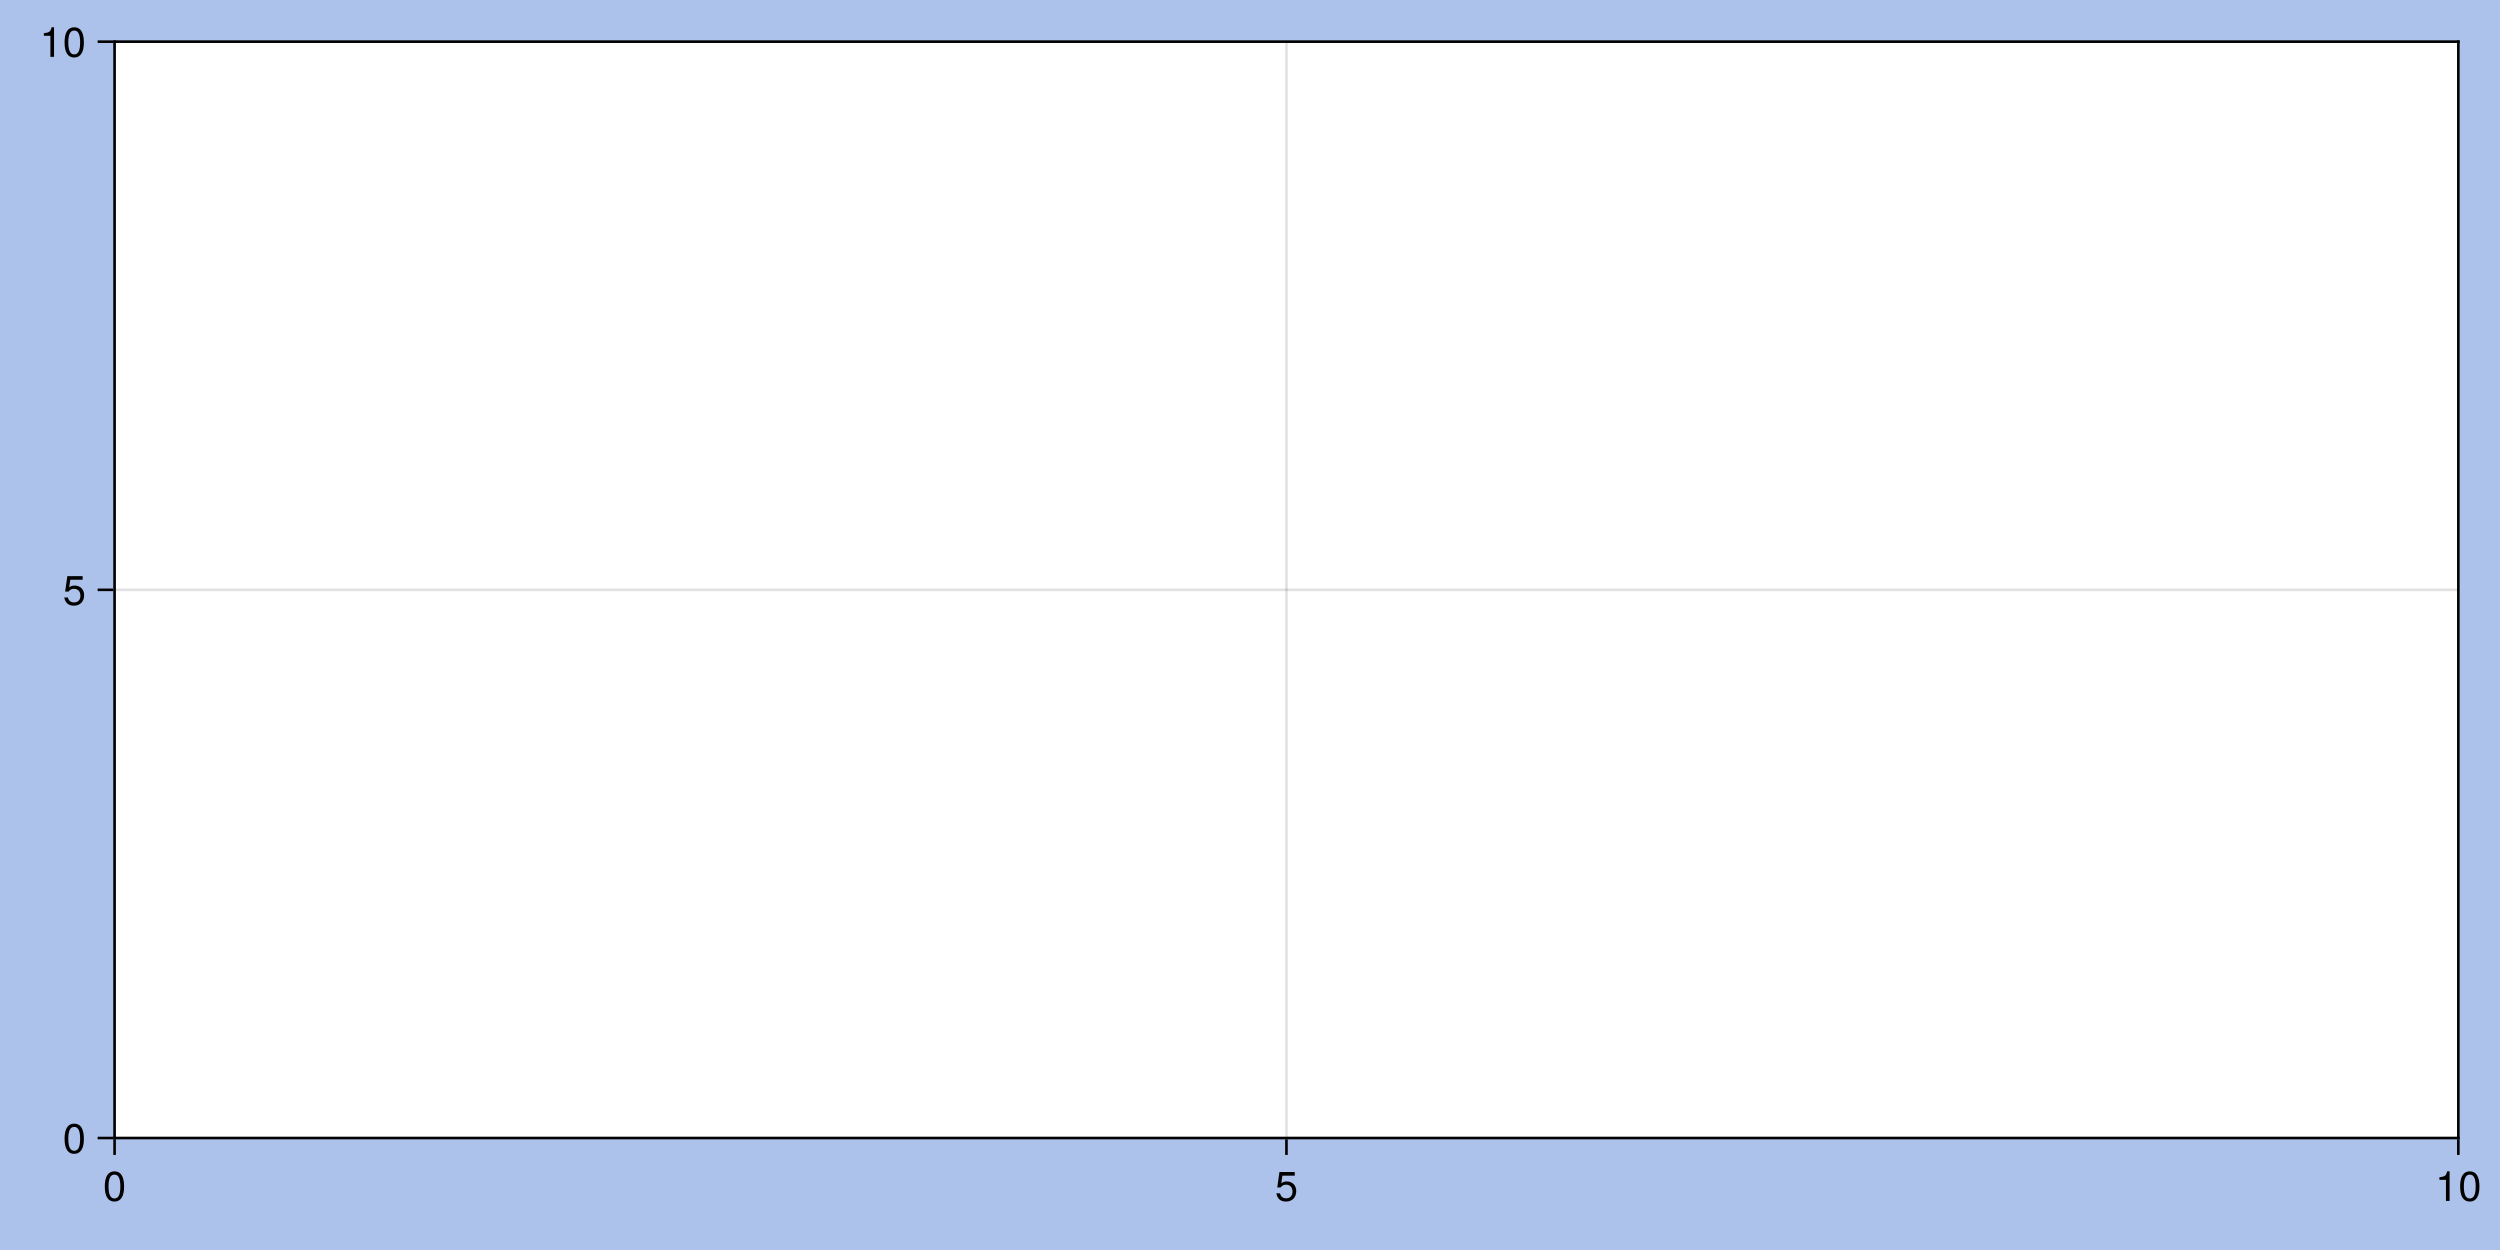
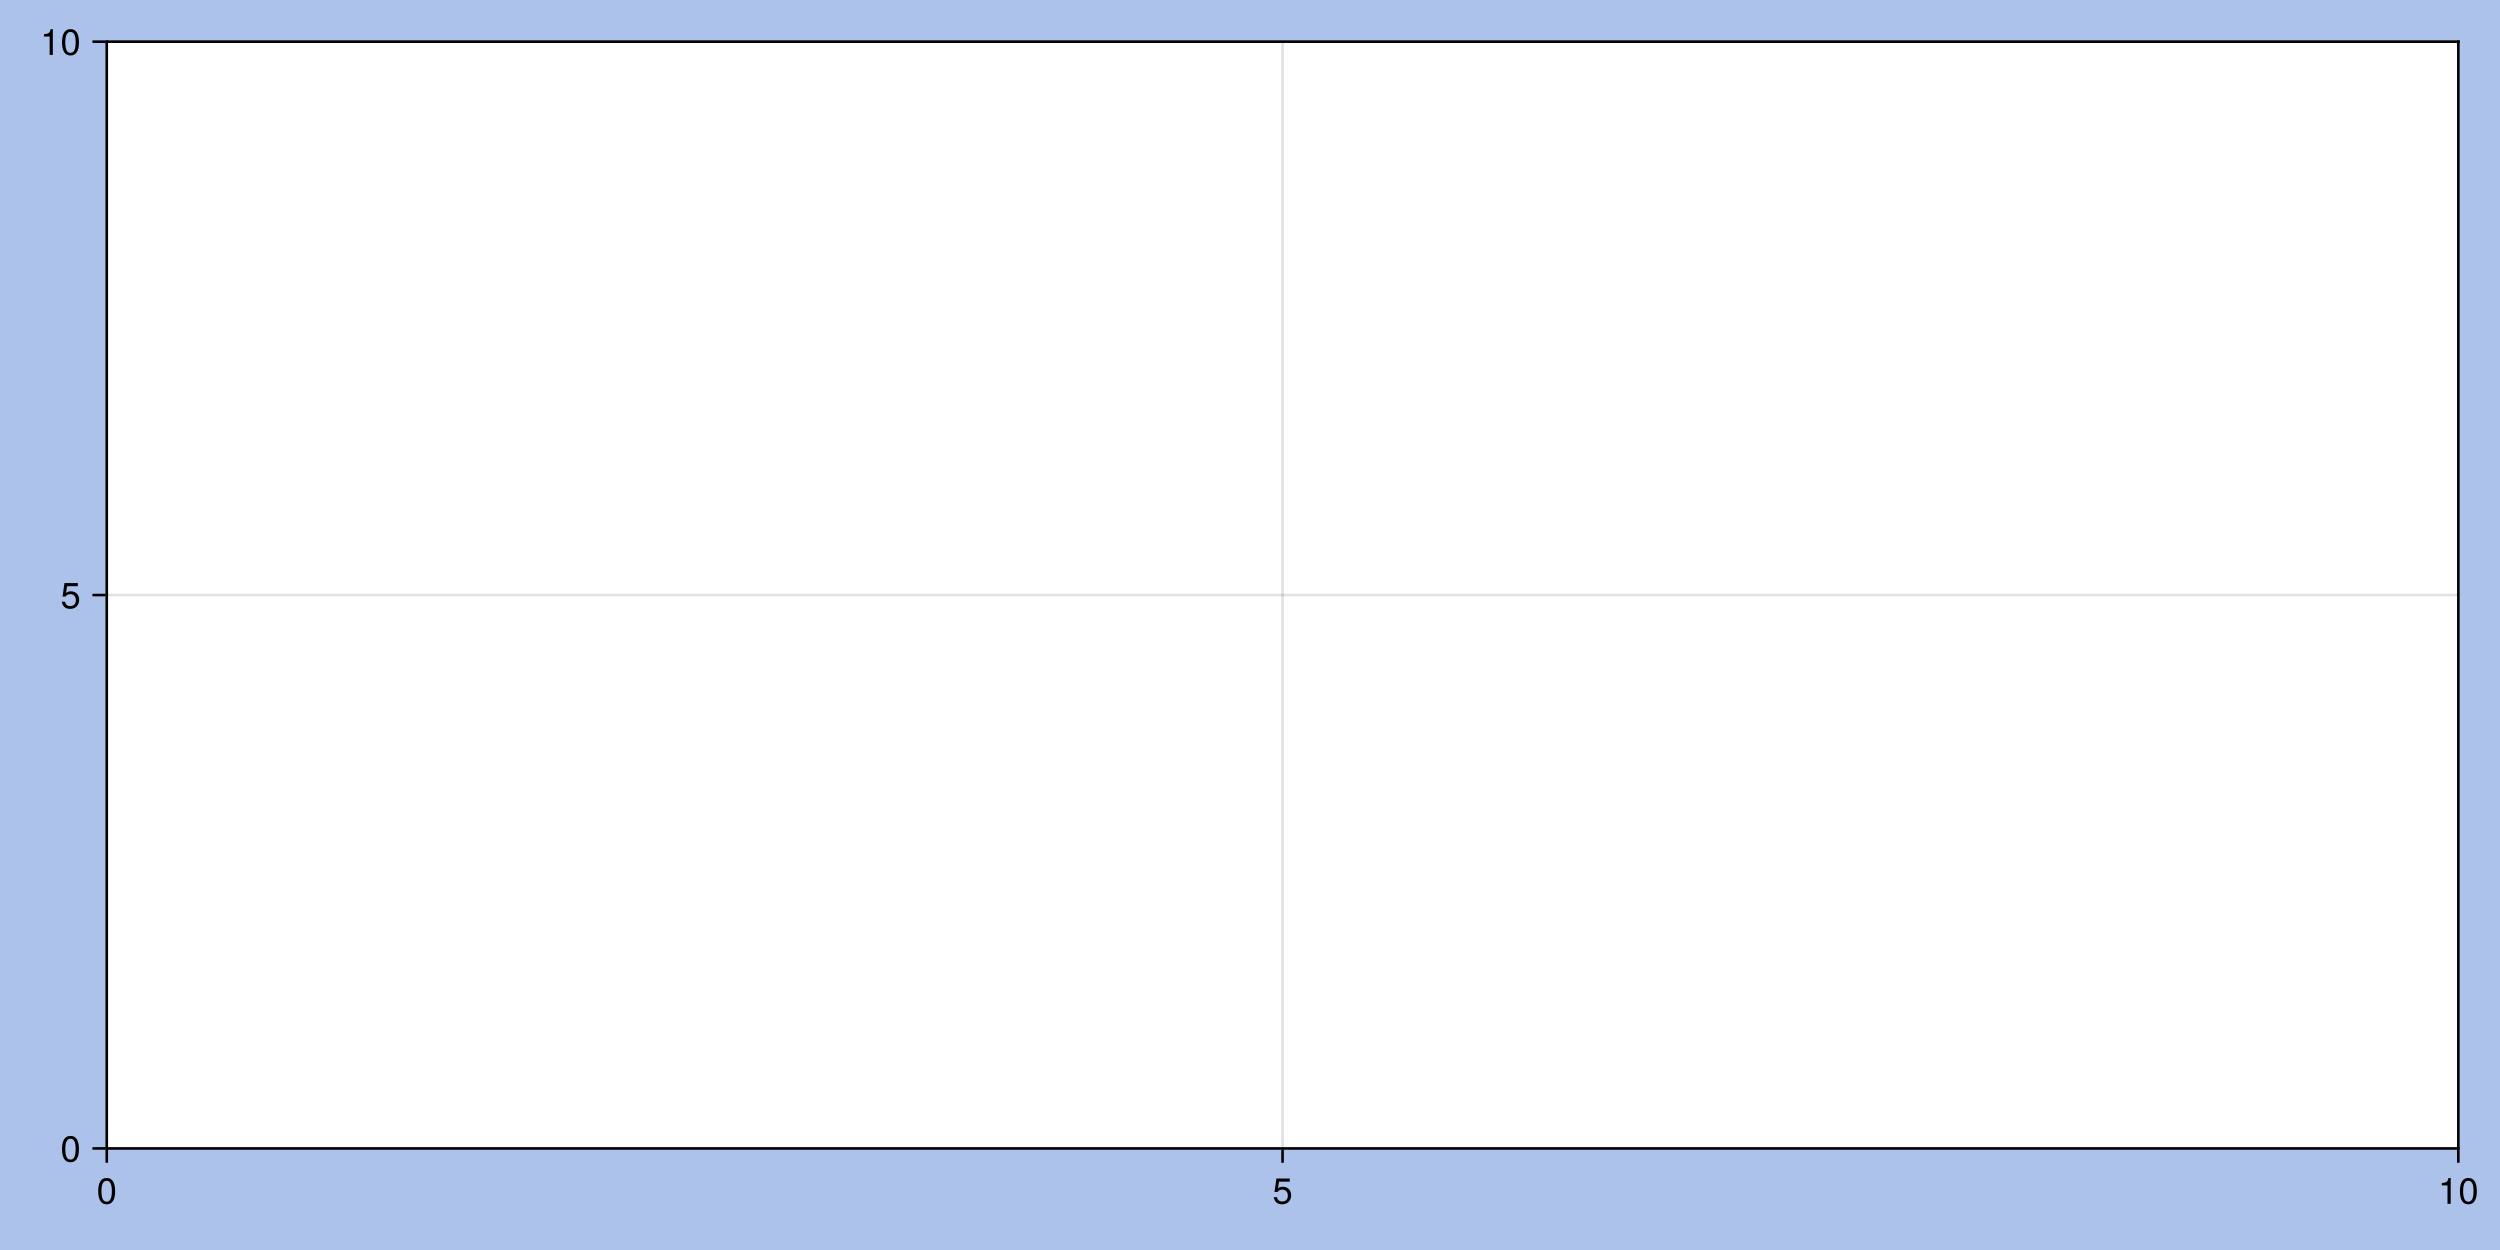
<svg xmlns="http://www.w3.org/2000/svg" xmlns:xlink="http://www.w3.org/1999/xlink" width="720pt" height="360pt" viewBox="0 0 720 360" version="1.1">
  <defs>
    <g>
-       <symbol overflow="visible" id="glyph0-0-3voc+eI3">
-         <path style="stroke:none;" d="M 0.234 -8.75 C 0.234 -8.75 0.234 0 0.234 0 C 0.234 0 5.641 0 5.641 0 C 5.641 0 5.641 -8.75 5.641 -8.75 C 5.641 -8.75 0.234 -8.75 0.234 -8.75 Z M 0.859 -0.625 C 0.859 -0.625 0.859 -8.125 0.859 -8.125 C 0.859 -8.125 5.016 -8.125 5.016 -8.125 C 5.016 -8.125 5.016 -0.625 5.016 -0.625 C 5.016 -0.625 0.859 -0.625 0.859 -0.625 Z M 0.859 -0.625 " />
+       <symbol overflow="visible" id="glyph0-0-05d229de">
+         <path style="stroke:none;" d="M 0.203 -7.656 C 0.203 -7.656 0.203 0 0.203 0 C 0.203 0 4.938 0 4.938 0 C 4.938 0 4.938 -7.656 4.938 -7.656 C 4.938 -7.656 0.203 -7.656 0.203 -7.656 Z M 0.75 -0.547 C 0.75 -0.547 0.75 -7.109 0.75 -7.109 C 0.75 -7.109 4.391 -7.109 4.391 -7.109 C 4.391 -7.109 4.391 -0.547 4.391 -0.547 C 4.391 -0.547 0.75 -0.547 0.75 -0.547 Z M 0.75 -0.547 " />
      </symbol>
-       <symbol overflow="visible" id="glyph0-1-3voc+eI3">
-         <path style="stroke:none;" d="M 6.078 -4.094 C 6.078 -1.297 5.094 0.188 3.297 0.188 C 1.469 0.188 0.516 -1.297 0.516 -4.156 C 0.516 -7.016 1.469 -8.516 3.297 -8.516 C 5.141 -8.516 6.078 -7.047 6.078 -4.094 Z M 5 -4.188 C 5 -6.469 4.438 -7.578 3.297 -7.578 C 2.156 -7.578 1.594 -6.484 1.594 -4.156 C 1.594 -1.828 2.156 -0.703 3.281 -0.703 C 4.453 -0.703 5 -1.781 5 -4.188 Z M 5 -4.188 " />
+       <symbol overflow="visible" id="glyph0-1-05d229de">
+         <path style="stroke:none;" d="M 5.328 -3.578 C 5.328 -1.141 4.469 0.156 2.891 0.156 C 1.297 0.156 0.453 -1.141 0.453 -3.641 C 0.453 -6.141 1.281 -7.438 2.891 -7.438 C 4.5 -7.438 5.328 -6.156 5.328 -3.578 Z M 4.375 -3.672 C 4.375 -5.656 3.891 -6.625 2.891 -6.625 C 1.891 -6.625 1.391 -5.672 1.391 -3.641 C 1.391 -1.594 1.891 -0.609 2.859 -0.609 C 3.891 -0.609 4.375 -1.547 4.375 -3.672 Z M 4.375 -3.672 " />
      </symbol>
-       <symbol overflow="visible" id="glyph1-0-3voc+eI3">
-         <path style="stroke:none;" d="M 0.234 -8.75 C 0.234 -8.75 0.234 0 0.234 0 C 0.234 0 5.641 0 5.641 0 C 5.641 0 5.641 -8.75 5.641 -8.75 C 5.641 -8.75 0.234 -8.75 0.234 -8.75 Z M 0.859 -0.625 C 0.859 -0.625 0.859 -8.125 0.859 -8.125 C 0.859 -8.125 5.016 -8.125 5.016 -8.125 C 5.016 -8.125 5.016 -0.625 5.016 -0.625 C 5.016 -0.625 0.859 -0.625 0.859 -0.625 Z M 0.859 -0.625 " />
+       <symbol overflow="visible" id="glyph1-0-05d229de">
+         <path style="stroke:none;" d="M 0.203 -7.656 C 0.203 -7.656 0.203 0 0.203 0 C 0.203 0 4.938 0 4.938 0 C 4.938 0 4.938 -7.656 4.938 -7.656 C 4.938 -7.656 0.203 -7.656 0.203 -7.656 Z M 0.75 -0.547 C 0.75 -0.547 0.75 -7.109 0.75 -7.109 C 0.75 -7.109 4.391 -7.109 4.391 -7.109 C 4.391 -7.109 4.391 -0.547 4.391 -0.547 C 4.391 -0.547 0.75 -0.547 0.75 -0.547 Z M 0.75 -0.547 " />
      </symbol>
-       <symbol overflow="visible" id="glyph1-1-3voc+eI3">
-         <path style="stroke:none;" d="M 6.156 -2.812 C 6.156 -1.016 4.953 0.188 3.234 0.188 C 1.734 0.188 0.766 -0.484 0.422 -2.188 C 0.422 -2.188 1.469 -2.188 1.469 -2.188 C 1.734 -1.219 2.297 -0.75 3.219 -0.75 C 4.375 -0.75 5.078 -1.453 5.078 -2.672 C 5.078 -3.938 4.359 -4.672 3.219 -4.672 C 2.562 -4.672 2.141 -4.469 1.656 -3.875 C 1.656 -3.875 0.688 -3.875 0.688 -3.875 C 0.688 -3.875 1.312 -8.328 1.312 -8.328 C 1.312 -8.328 5.719 -8.328 5.719 -8.328 C 5.719 -8.328 5.719 -7.281 5.719 -7.281 C 5.719 -7.281 2.172 -7.281 2.172 -7.281 C 2.172 -7.281 1.844 -5.094 1.844 -5.094 C 2.328 -5.453 2.812 -5.609 3.406 -5.609 C 5.047 -5.609 6.156 -4.5 6.156 -2.812 Z M 6.156 -2.812 " />
+       <symbol overflow="visible" id="glyph1-1-05d229de">
+         <path style="stroke:none;" d="M 5.391 -2.469 C 5.391 -0.891 4.344 0.156 2.828 0.156 C 1.516 0.156 0.672 -0.438 0.375 -1.906 C 0.375 -1.906 1.297 -1.906 1.297 -1.906 C 1.516 -1.078 2 -0.656 2.812 -0.656 C 3.828 -0.656 4.438 -1.266 4.438 -2.344 C 4.438 -3.438 3.812 -4.078 2.812 -4.078 C 2.234 -4.078 1.875 -3.906 1.453 -3.391 C 1.453 -3.391 0.594 -3.391 0.594 -3.391 C 0.594 -3.391 1.156 -7.281 1.156 -7.281 C 1.156 -7.281 5 -7.281 5 -7.281 C 5 -7.281 5 -6.375 5 -6.375 C 5 -6.375 1.906 -6.375 1.906 -6.375 C 1.906 -6.375 1.609 -4.453 1.609 -4.453 C 2.031 -4.766 2.453 -4.906 2.984 -4.906 C 4.406 -4.906 5.391 -3.938 5.391 -2.469 Z M 5.391 -2.469 " />
      </symbol>
-       <symbol overflow="visible" id="glyph1-2-3voc+eI3">
-         <path style="stroke:none;" d="M 4.156 0 C 4.156 0 3.109 0 3.109 0 C 3.109 0 3.109 -6.062 3.109 -6.062 C 3.109 -6.062 1.219 -6.062 1.219 -6.062 C 1.219 -6.062 1.219 -6.812 1.219 -6.812 C 2.859 -7.016 3.094 -7.203 3.469 -8.516 C 3.469 -8.516 4.156 -8.516 4.156 -8.516 C 4.156 -8.516 4.156 0 4.156 0 Z M 4.156 0 " />
+       <symbol overflow="visible" id="glyph2-0-05d229de">
+         <path style="stroke:none;" d="M 0.203 -7.656 C 0.203 -7.656 0.203 0 0.203 0 C 0.203 0 4.938 0 4.938 0 C 4.938 0 4.938 -7.656 4.938 -7.656 C 4.938 -7.656 0.203 -7.656 0.203 -7.656 Z M 0.75 -0.547 C 0.75 -0.547 0.75 -7.109 0.75 -7.109 C 0.75 -7.109 4.391 -7.109 4.391 -7.109 C 4.391 -7.109 4.391 -0.547 4.391 -0.547 C 4.391 -0.547 0.75 -0.547 0.75 -0.547 Z M 0.75 -0.547 " />
      </symbol>
-       <symbol overflow="visible" id="glyph1-3-3voc+eI3">
-         <path style="stroke:none;" d="M 6.078 -4.094 C 6.078 -1.297 5.094 0.188 3.297 0.188 C 1.469 0.188 0.516 -1.297 0.516 -4.156 C 0.516 -7.016 1.469 -8.516 3.297 -8.516 C 5.141 -8.516 6.078 -7.047 6.078 -4.094 Z M 5 -4.188 C 5 -6.469 4.438 -7.578 3.297 -7.578 C 2.156 -7.578 1.594 -6.484 1.594 -4.156 C 1.594 -1.828 2.156 -0.703 3.281 -0.703 C 4.453 -0.703 5 -1.781 5 -4.188 Z M 5 -4.188 " />
+       <symbol overflow="visible" id="glyph2-1-05d229de">
+         <path style="stroke:none;" d="M 3.641 0 C 3.641 0 2.719 0 2.719 0 C 2.719 0 2.719 -5.297 2.719 -5.297 C 2.719 -5.297 1.078 -5.297 1.078 -5.297 C 1.078 -5.297 1.078 -5.969 1.078 -5.969 C 2.5 -6.141 2.703 -6.297 3.031 -7.438 C 3.031 -7.438 3.641 -7.438 3.641 -7.438 C 3.641 -7.438 3.641 0 3.641 0 Z M 3.641 0 " />
      </symbol>
-       <symbol overflow="visible" id="glyph2-0-3voc+eI3">
-         <path style="stroke:none;" d="M 0.234 -8.75 C 0.234 -8.75 0.234 0 0.234 0 C 0.234 0 5.641 0 5.641 0 C 5.641 0 5.641 -8.75 5.641 -8.75 C 5.641 -8.75 0.234 -8.75 0.234 -8.75 Z M 0.859 -0.625 C 0.859 -0.625 0.859 -8.125 0.859 -8.125 C 0.859 -8.125 5.016 -8.125 5.016 -8.125 C 5.016 -8.125 5.016 -0.625 5.016 -0.625 C 5.016 -0.625 0.859 -0.625 0.859 -0.625 Z M 0.859 -0.625 " />
+       <symbol overflow="visible" id="glyph3-0-05d229de">
+         <path style="stroke:none;" d="M 0.203 -7.656 C 0.203 -7.656 0.203 0 0.203 0 C 0.203 0 4.938 0 4.938 0 C 4.938 0 4.938 -7.656 4.938 -7.656 C 4.938 -7.656 0.203 -7.656 0.203 -7.656 Z M 0.75 -0.547 C 0.75 -0.547 0.75 -7.109 0.75 -7.109 C 0.75 -7.109 4.391 -7.109 4.391 -7.109 C 4.391 -7.109 4.391 -0.547 4.391 -0.547 C 4.391 -0.547 0.75 -0.547 0.75 -0.547 Z M 0.75 -0.547 " />
      </symbol>
-       <symbol overflow="visible" id="glyph2-1-3voc+eI3">
-         <path style="stroke:none;" d="M 6.078 -4.094 C 6.078 -1.297 5.094 0.188 3.297 0.188 C 1.469 0.188 0.516 -1.297 0.516 -4.156 C 0.516 -7.016 1.469 -8.516 3.297 -8.516 C 5.141 -8.516 6.078 -7.047 6.078 -4.094 Z M 5 -4.188 C 5 -6.469 4.438 -7.578 3.297 -7.578 C 2.156 -7.578 1.594 -6.484 1.594 -4.156 C 1.594 -1.828 2.156 -0.703 3.281 -0.703 C 4.453 -0.703 5 -1.781 5 -4.188 Z M 5 -4.188 " />
+       <symbol overflow="visible" id="glyph3-1-05d229de">
+         <path style="stroke:none;" d="M 5.328 -3.578 C 5.328 -1.141 4.469 0.156 2.891 0.156 C 1.297 0.156 0.453 -1.141 0.453 -3.641 C 0.453 -6.141 1.281 -7.438 2.891 -7.438 C 4.5 -7.438 5.328 -6.156 5.328 -3.578 Z M 4.375 -3.672 C 4.375 -5.656 3.891 -6.625 2.891 -6.625 C 1.891 -6.625 1.391 -5.672 1.391 -3.641 C 1.391 -1.594 1.891 -0.609 2.859 -0.609 C 3.891 -0.609 4.375 -1.547 4.375 -3.672 Z M 4.375 -3.672 " />
      </symbol>
-       <symbol overflow="visible" id="glyph3-0-3voc+eI3">
-         <path style="stroke:none;" d="M 0.234 -8.75 C 0.234 -8.75 0.234 0 0.234 0 C 0.234 0 5.641 0 5.641 0 C 5.641 0 5.641 -8.75 5.641 -8.75 C 5.641 -8.75 0.234 -8.75 0.234 -8.75 Z M 0.859 -0.625 C 0.859 -0.625 0.859 -8.125 0.859 -8.125 C 0.859 -8.125 5.016 -8.125 5.016 -8.125 C 5.016 -8.125 5.016 -0.625 5.016 -0.625 C 5.016 -0.625 0.859 -0.625 0.859 -0.625 Z M 0.859 -0.625 " />
+       <symbol overflow="visible" id="glyph4-0-05d229de">
+         <path style="stroke:none;" d="M 0.203 -7.656 C 0.203 -7.656 0.203 0 0.203 0 C 0.203 0 4.938 0 4.938 0 C 4.938 0 4.938 -7.656 4.938 -7.656 C 4.938 -7.656 0.203 -7.656 0.203 -7.656 Z M 0.75 -0.547 C 0.75 -0.547 0.75 -7.109 0.75 -7.109 C 0.75 -7.109 4.391 -7.109 4.391 -7.109 C 4.391 -7.109 4.391 -0.547 4.391 -0.547 C 4.391 -0.547 0.75 -0.547 0.75 -0.547 Z M 0.75 -0.547 " />
      </symbol>
-       <symbol overflow="visible" id="glyph3-1-3voc+eI3">
-         <path style="stroke:none;" d="M 6.156 -2.812 C 6.156 -1.016 4.953 0.188 3.234 0.188 C 1.734 0.188 0.766 -0.484 0.422 -2.188 C 0.422 -2.188 1.469 -2.188 1.469 -2.188 C 1.734 -1.219 2.297 -0.75 3.219 -0.75 C 4.375 -0.75 5.078 -1.453 5.078 -2.672 C 5.078 -3.938 4.359 -4.672 3.219 -4.672 C 2.562 -4.672 2.141 -4.469 1.656 -3.875 C 1.656 -3.875 0.688 -3.875 0.688 -3.875 C 0.688 -3.875 1.312 -8.328 1.312 -8.328 C 1.312 -8.328 5.719 -8.328 5.719 -8.328 C 5.719 -8.328 5.719 -7.281 5.719 -7.281 C 5.719 -7.281 2.172 -7.281 2.172 -7.281 C 2.172 -7.281 1.844 -5.094 1.844 -5.094 C 2.328 -5.453 2.812 -5.609 3.406 -5.609 C 5.047 -5.609 6.156 -4.5 6.156 -2.812 Z M 6.156 -2.812 " />
+       <symbol overflow="visible" id="glyph4-1-05d229de">
+         <path style="stroke:none;" d="M 5.328 -3.578 C 5.328 -1.141 4.469 0.156 2.891 0.156 C 1.297 0.156 0.453 -1.141 0.453 -3.641 C 0.453 -6.141 1.281 -7.438 2.891 -7.438 C 4.5 -7.438 5.328 -6.156 5.328 -3.578 Z M 4.375 -3.672 C 4.375 -5.656 3.891 -6.625 2.891 -6.625 C 1.891 -6.625 1.391 -5.672 1.391 -3.641 C 1.391 -1.594 1.891 -0.609 2.859 -0.609 C 3.891 -0.609 4.375 -1.547 4.375 -3.672 Z M 4.375 -3.672 " />
      </symbol>
-       <symbol overflow="visible" id="glyph4-0-3voc+eI3">
-         <path style="stroke:none;" d="M 0.234 -8.75 C 0.234 -8.75 0.234 0 0.234 0 C 0.234 0 5.641 0 5.641 0 C 5.641 0 5.641 -8.75 5.641 -8.75 C 5.641 -8.75 0.234 -8.75 0.234 -8.75 Z M 0.859 -0.625 C 0.859 -0.625 0.859 -8.125 0.859 -8.125 C 0.859 -8.125 5.016 -8.125 5.016 -8.125 C 5.016 -8.125 5.016 -0.625 5.016 -0.625 C 5.016 -0.625 0.859 -0.625 0.859 -0.625 Z M 0.859 -0.625 " />
+       <symbol overflow="visible" id="glyph5-0-05d229de">
+         <path style="stroke:none;" d="M 0.203 -7.656 C 0.203 -7.656 0.203 0 0.203 0 C 0.203 0 4.938 0 4.938 0 C 4.938 0 4.938 -7.656 4.938 -7.656 C 4.938 -7.656 0.203 -7.656 0.203 -7.656 Z M 0.75 -0.547 C 0.75 -0.547 0.75 -7.109 0.75 -7.109 C 0.75 -7.109 4.391 -7.109 4.391 -7.109 C 4.391 -7.109 4.391 -0.547 4.391 -0.547 C 4.391 -0.547 0.75 -0.547 0.75 -0.547 Z M 0.75 -0.547 " />
      </symbol>
-       <symbol overflow="visible" id="glyph4-1-3voc+eI3">
-         <path style="stroke:none;" d="M 4.156 0 C 4.156 0 3.109 0 3.109 0 C 3.109 0 3.109 -6.062 3.109 -6.062 C 3.109 -6.062 1.219 -6.062 1.219 -6.062 C 1.219 -6.062 1.219 -6.812 1.219 -6.812 C 2.859 -7.016 3.094 -7.203 3.469 -8.516 C 3.469 -8.516 4.156 -8.516 4.156 -8.516 C 4.156 -8.516 4.156 0 4.156 0 Z M 4.156 0 " />
+       <symbol overflow="visible" id="glyph5-1-05d229de">
+         <path style="stroke:none;" d="M 5.391 -2.469 C 5.391 -0.891 4.344 0.156 2.828 0.156 C 1.516 0.156 0.672 -0.438 0.375 -1.906 C 0.375 -1.906 1.297 -1.906 1.297 -1.906 C 1.516 -1.078 2 -0.656 2.812 -0.656 C 3.828 -0.656 4.438 -1.266 4.438 -2.344 C 4.438 -3.438 3.812 -4.078 2.812 -4.078 C 2.234 -4.078 1.875 -3.906 1.453 -3.391 C 1.453 -3.391 0.594 -3.391 0.594 -3.391 C 0.594 -3.391 1.156 -7.281 1.156 -7.281 C 1.156 -7.281 5 -7.281 5 -7.281 C 5 -7.281 5 -6.375 5 -6.375 C 5 -6.375 1.906 -6.375 1.906 -6.375 C 1.906 -6.375 1.609 -4.453 1.609 -4.453 C 2.031 -4.766 2.453 -4.906 2.984 -4.906 C 4.406 -4.906 5.391 -3.938 5.391 -2.469 Z M 5.391 -2.469 " />
      </symbol>
-       <symbol overflow="visible" id="glyph5-0-3voc+eI3">
-         <path style="stroke:none;" d="M 0.234 -8.75 C 0.234 -8.75 0.234 0 0.234 0 C 0.234 0 5.641 0 5.641 0 C 5.641 0 5.641 -8.75 5.641 -8.75 C 5.641 -8.75 0.234 -8.75 0.234 -8.75 Z M 0.859 -0.625 C 0.859 -0.625 0.859 -8.125 0.859 -8.125 C 0.859 -8.125 5.016 -8.125 5.016 -8.125 C 5.016 -8.125 5.016 -0.625 5.016 -0.625 C 5.016 -0.625 0.859 -0.625 0.859 -0.625 Z M 0.859 -0.625 " />
+       <symbol overflow="visible" id="glyph5-2-05d229de">
+         <path style="stroke:none;" d="M 5.328 -3.578 C 5.328 -1.141 4.469 0.156 2.891 0.156 C 1.297 0.156 0.453 -1.141 0.453 -3.641 C 0.453 -6.141 1.281 -7.438 2.891 -7.438 C 4.5 -7.438 5.328 -6.156 5.328 -3.578 Z M 4.375 -3.672 C 4.375 -5.656 3.891 -6.625 2.891 -6.625 C 1.891 -6.625 1.391 -5.672 1.391 -3.641 C 1.391 -1.594 1.891 -0.609 2.859 -0.609 C 3.891 -0.609 4.375 -1.547 4.375 -3.672 Z M 4.375 -3.672 " />
      </symbol>
-       <symbol overflow="visible" id="glyph5-1-3voc+eI3">
-         <path style="stroke:none;" d="M 6.078 -4.094 C 6.078 -1.297 5.094 0.188 3.297 0.188 C 1.469 0.188 0.516 -1.297 0.516 -4.156 C 0.516 -7.016 1.469 -8.516 3.297 -8.516 C 5.141 -8.516 6.078 -7.047 6.078 -4.094 Z M 5 -4.188 C 5 -6.469 4.438 -7.578 3.297 -7.578 C 2.156 -7.578 1.594 -6.484 1.594 -4.156 C 1.594 -1.828 2.156 -0.703 3.281 -0.703 C 4.453 -0.703 5 -1.781 5 -4.188 Z M 5 -4.188 " />
+       <symbol overflow="visible" id="glyph6-0-05d229de">
+         <path style="stroke:none;" d="M 0.203 -7.656 C 0.203 -7.656 0.203 0 0.203 0 C 0.203 0 4.938 0 4.938 0 C 4.938 0 4.938 -7.656 4.938 -7.656 C 4.938 -7.656 0.203 -7.656 0.203 -7.656 Z M 0.75 -0.547 C 0.75 -0.547 0.75 -7.109 0.75 -7.109 C 0.75 -7.109 4.391 -7.109 4.391 -7.109 C 4.391 -7.109 4.391 -0.547 4.391 -0.547 C 4.391 -0.547 0.75 -0.547 0.75 -0.547 Z M 0.75 -0.547 " />
+       </symbol>
+       <symbol overflow="visible" id="glyph6-1-05d229de">
+         <path style="stroke:none;" d="M 3.641 0 C 3.641 0 2.719 0 2.719 0 C 2.719 0 2.719 -5.297 2.719 -5.297 C 2.719 -5.297 1.078 -5.297 1.078 -5.297 C 1.078 -5.297 1.078 -5.969 1.078 -5.969 C 2.5 -6.141 2.703 -6.297 3.031 -7.438 C 3.031 -7.438 3.641 -7.438 3.641 -7.438 C 3.641 -7.438 3.641 0 3.641 0 Z M 3.641 0 " />
      </symbol>
    </g>
  </defs>
-   <g id="surface1-3voc+eI3">
+   <g id="surface1-05d229de">
    <rect x="0" y="0" width="720" height="360" style="fill:rgb(67.843%,76.078%,92.157%);fill-opacity:1;stroke:none;" />
-     <path style=" stroke:none;fill-rule:nonzero;fill:rgb(100%,100%,100%);fill-opacity:1;" d="M 33 327.75 L 708 327.75 L 708 12 L 33 12 Z M 33 327.75 " />
-     <path style="fill:none;stroke-width:1;stroke-linecap:butt;stroke-linejoin:miter;stroke:rgb(0%,0%,0%);stroke-opacity:0.12;stroke-miterlimit:2;" d="M 44 437 L 44 16 " transform="matrix(0.75,0,0,0.75,0,0)" />
-     <path style="fill:none;stroke-width:1;stroke-linecap:butt;stroke-linejoin:miter;stroke:rgb(0%,0%,0%);stroke-opacity:0.12;stroke-miterlimit:2;" d="M 494 437 L 494 16 " transform="matrix(0.75,0,0,0.75,0,0)" />
-     <path style="fill:none;stroke-width:1;stroke-linecap:butt;stroke-linejoin:miter;stroke:rgb(0%,0%,0%);stroke-opacity:0.12;stroke-miterlimit:2;" d="M 944 437 L 944 16 " transform="matrix(0.75,0,0,0.75,0,0)" />
-     <path style="fill:none;stroke-width:1;stroke-linecap:butt;stroke-linejoin:miter;stroke:rgb(0%,0%,0%);stroke-opacity:0.12;stroke-miterlimit:2;" d="M 44 437 L 944 437 " transform="matrix(0.75,0,0,0.75,0,0)" />
-     <path style="fill:none;stroke-width:1;stroke-linecap:butt;stroke-linejoin:miter;stroke:rgb(0%,0%,0%);stroke-opacity:0.12;stroke-miterlimit:2;" d="M 44 226.5 L 944 226.5 " transform="matrix(0.75,0,0,0.75,0,0)" />
-     <path style="fill:none;stroke-width:1;stroke-linecap:butt;stroke-linejoin:miter;stroke:rgb(0%,0%,0%);stroke-opacity:0.12;stroke-miterlimit:2;" d="M 44 16 L 944 16 " transform="matrix(0.75,0,0,0.75,0,0)" />
+     <path style=" stroke:none;fill-rule:nonzero;fill:rgb(100%,100%,100%);fill-opacity:1;" d="M 30.75 330.75 L 708 330.75 L 708 12 L 30.75 12 Z M 30.75 330.75 " />
+     <path style="fill:none;stroke-width:1;stroke-linecap:butt;stroke-linejoin:miter;stroke:rgb(0%,0%,0%);stroke-opacity:0.12;stroke-miterlimit:2;" d="M 41 441 L 41 16 " transform="matrix(0.75,0,0,0.75,0,0)" />
+     <path style="fill:none;stroke-width:1;stroke-linecap:butt;stroke-linejoin:miter;stroke:rgb(0%,0%,0%);stroke-opacity:0.12;stroke-miterlimit:2;" d="M 492.5 441 L 492.5 16 " transform="matrix(0.75,0,0,0.75,0,0)" />
+     <path style="fill:none;stroke-width:1;stroke-linecap:butt;stroke-linejoin:miter;stroke:rgb(0%,0%,0%);stroke-opacity:0.12;stroke-miterlimit:2;" d="M 944 441 L 944 16 " transform="matrix(0.75,0,0,0.75,0,0)" />
+     <path style="fill:none;stroke-width:1;stroke-linecap:butt;stroke-linejoin:miter;stroke:rgb(0%,0%,0%);stroke-opacity:0.12;stroke-miterlimit:2;" d="M 41 441 L 944 441 " transform="matrix(0.75,0,0,0.75,0,0)" />
+     <path style="fill:none;stroke-width:1;stroke-linecap:butt;stroke-linejoin:miter;stroke:rgb(0%,0%,0%);stroke-opacity:0.12;stroke-miterlimit:2;" d="M 41 228.5 L 944 228.5 " transform="matrix(0.75,0,0,0.75,0,0)" />
+     <path style="fill:none;stroke-width:1;stroke-linecap:butt;stroke-linejoin:miter;stroke:rgb(0%,0%,0%);stroke-opacity:0.12;stroke-miterlimit:2;" d="M 41 16 L 944 16 " transform="matrix(0.75,0,0,0.75,0,0)" />
    <g style="fill:rgb(0%,0%,0%);fill-opacity:1;">
-       <use xlink:href="#glyph0-1-3voc+eI3" x="29.664" y="345.864" />
+       <use xlink:href="#glyph0-1-05d229de" x="27.831" y="346.693" />
    </g>
    <g style="fill:rgb(0%,0%,0%);fill-opacity:1;">
-       <use xlink:href="#glyph1-1-3voc+eI3" x="367.164" y="345.864" />
+       <use xlink:href="#glyph1-1-05d229de" x="366.456" y="346.693" />
    </g>
    <g style="fill:rgb(0%,0%,0%);fill-opacity:1;">
-       <use xlink:href="#glyph1-2-3voc+eI3" x="701.328" y="345.864" />
+       <use xlink:href="#glyph2-1-05d229de" x="702.162" y="346.693" />
    </g>
    <g style="fill:rgb(0%,0%,0%);fill-opacity:1;">
-       <use xlink:href="#glyph1-3-3voc+eI3" x="708" y="345.864" />
+       <use xlink:href="#glyph3-1-05d229de" x="708" y="346.693" />
    </g>
    <g style="fill:rgb(0%,0%,0%);fill-opacity:1;">
-       <use xlink:href="#glyph2-1-3voc+eI3" x="18.078" y="332.124" />
+       <use xlink:href="#glyph4-1-05d229de" x="17.412" y="334.577" />
    </g>
    <g style="fill:rgb(0%,0%,0%);fill-opacity:1;">
-       <use xlink:href="#glyph3-1-3voc+eI3" x="18.078" y="174.249" />
+       <use xlink:href="#glyph5-1-05d229de" x="17.412" y="175.202" />
    </g>
    <g style="fill:rgb(0%,0%,0%);fill-opacity:1;">
-       <use xlink:href="#glyph4-1-3voc+eI3" x="11.406" y="16.374" />
+       <use xlink:href="#glyph6-1-05d229de" x="11.574" y="15.827" />
    </g>
    <g style="fill:rgb(0%,0%,0%);fill-opacity:1;">
-       <use xlink:href="#glyph5-1-3voc+eI3" x="18.078" y="16.374" />
+       <use xlink:href="#glyph5-2-05d229de" x="17.412" y="15.827" />
    </g>
-     <path style="fill:none;stroke-width:1;stroke-linecap:butt;stroke-linejoin:miter;stroke:rgb(0%,0%,0%);stroke-opacity:1;stroke-miterlimit:2;" d="M 44 437.5 L 44 443.5 " transform="matrix(0.75,0,0,0.75,0,0)" />
-     <path style="fill:none;stroke-width:1;stroke-linecap:butt;stroke-linejoin:miter;stroke:rgb(0%,0%,0%);stroke-opacity:1;stroke-miterlimit:2;" d="M 494 437.5 L 494 443.5 " transform="matrix(0.75,0,0,0.75,0,0)" />
-     <path style="fill:none;stroke-width:1;stroke-linecap:butt;stroke-linejoin:miter;stroke:rgb(0%,0%,0%);stroke-opacity:1;stroke-miterlimit:2;" d="M 944 437.5 L 944 443.5 " transform="matrix(0.75,0,0,0.75,0,0)" />
-     <path style="fill:none;stroke-width:1;stroke-linecap:butt;stroke-linejoin:miter;stroke:rgb(0%,0%,0%);stroke-opacity:1;stroke-miterlimit:2;" d="M 43.5 437 L 37.5 437 " transform="matrix(0.75,0,0,0.75,0,0)" />
-     <path style="fill:none;stroke-width:1;stroke-linecap:butt;stroke-linejoin:miter;stroke:rgb(0%,0%,0%);stroke-opacity:1;stroke-miterlimit:2;" d="M 43.5 226.5 L 37.5 226.5 " transform="matrix(0.75,0,0,0.75,0,0)" />
-     <path style="fill:none;stroke-width:1;stroke-linecap:butt;stroke-linejoin:miter;stroke:rgb(0%,0%,0%);stroke-opacity:1;stroke-miterlimit:2;" d="M 43.5 16 L 37.5 16 " transform="matrix(0.75,0,0,0.75,0,0)" />
-     <path style="fill:none;stroke-width:1;stroke-linecap:butt;stroke-linejoin:miter;stroke:rgb(0%,0%,0%);stroke-opacity:1;stroke-miterlimit:2;" d="M 43.5 437 L 944.5 437 " transform="matrix(0.75,0,0,0.75,0,0)" />
-     <path style="fill:none;stroke-width:1;stroke-linecap:butt;stroke-linejoin:miter;stroke:rgb(0%,0%,0%);stroke-opacity:1;stroke-miterlimit:2;" d="M 44 437.5 L 44 15.5 " transform="matrix(0.75,0,0,0.75,0,0)" />
-     <path style="fill:none;stroke-width:1;stroke-linecap:butt;stroke-linejoin:miter;stroke:rgb(0%,0%,0%);stroke-opacity:1;stroke-miterlimit:2;" d="M 43.5 16 L 944.5 16 " transform="matrix(0.75,0,0,0.75,0,0)" />
-     <path style="fill:none;stroke-width:1;stroke-linecap:butt;stroke-linejoin:miter;stroke:rgb(0%,0%,0%);stroke-opacity:1;stroke-miterlimit:2;" d="M 944 437.5 L 944 15.5 " transform="matrix(0.75,0,0,0.75,0,0)" />
+     <path style="fill:none;stroke-width:1;stroke-linecap:butt;stroke-linejoin:miter;stroke:rgb(0%,0%,0%);stroke-opacity:1;stroke-miterlimit:2;" d="M 41 441.5 L 41 446.5 " transform="matrix(0.75,0,0,0.75,0,0)" />
+     <path style="fill:none;stroke-width:1;stroke-linecap:butt;stroke-linejoin:miter;stroke:rgb(0%,0%,0%);stroke-opacity:1;stroke-miterlimit:2;" d="M 492.5 441.5 L 492.5 446.5 " transform="matrix(0.75,0,0,0.75,0,0)" />
+     <path style="fill:none;stroke-width:1;stroke-linecap:butt;stroke-linejoin:miter;stroke:rgb(0%,0%,0%);stroke-opacity:1;stroke-miterlimit:2;" d="M 944 441.5 L 944 446.5 " transform="matrix(0.75,0,0,0.75,0,0)" />
+     <path style="fill:none;stroke-width:1;stroke-linecap:butt;stroke-linejoin:miter;stroke:rgb(0%,0%,0%);stroke-opacity:1;stroke-miterlimit:2;" d="M 40.5 441 L 35.5 441 " transform="matrix(0.75,0,0,0.75,0,0)" />
+     <path style="fill:none;stroke-width:1;stroke-linecap:butt;stroke-linejoin:miter;stroke:rgb(0%,0%,0%);stroke-opacity:1;stroke-miterlimit:2;" d="M 40.5 228.5 L 35.5 228.5 " transform="matrix(0.75,0,0,0.75,0,0)" />
+     <path style="fill:none;stroke-width:1;stroke-linecap:butt;stroke-linejoin:miter;stroke:rgb(0%,0%,0%);stroke-opacity:1;stroke-miterlimit:2;" d="M 40.5 16 L 35.5 16 " transform="matrix(0.75,0,0,0.75,0,0)" />
+     <path style="fill:none;stroke-width:1;stroke-linecap:butt;stroke-linejoin:miter;stroke:rgb(0%,0%,0%);stroke-opacity:1;stroke-miterlimit:2;" d="M 40.5 441 L 944.5 441 " transform="matrix(0.75,0,0,0.75,0,0)" />
+     <path style="fill:none;stroke-width:1;stroke-linecap:butt;stroke-linejoin:miter;stroke:rgb(0%,0%,0%);stroke-opacity:1;stroke-miterlimit:2;" d="M 41 441.5 L 41 15.5 " transform="matrix(0.75,0,0,0.75,0,0)" />
+     <path style="fill:none;stroke-width:1;stroke-linecap:butt;stroke-linejoin:miter;stroke:rgb(0%,0%,0%);stroke-opacity:1;stroke-miterlimit:2;" d="M 40.5 16 L 944.5 16 " transform="matrix(0.75,0,0,0.75,0,0)" />
+     <path style="fill:none;stroke-width:1;stroke-linecap:butt;stroke-linejoin:miter;stroke:rgb(0%,0%,0%);stroke-opacity:1;stroke-miterlimit:2;" d="M 944 441.5 L 944 15.5 " transform="matrix(0.75,0,0,0.75,0,0)" />
  </g>
</svg>
